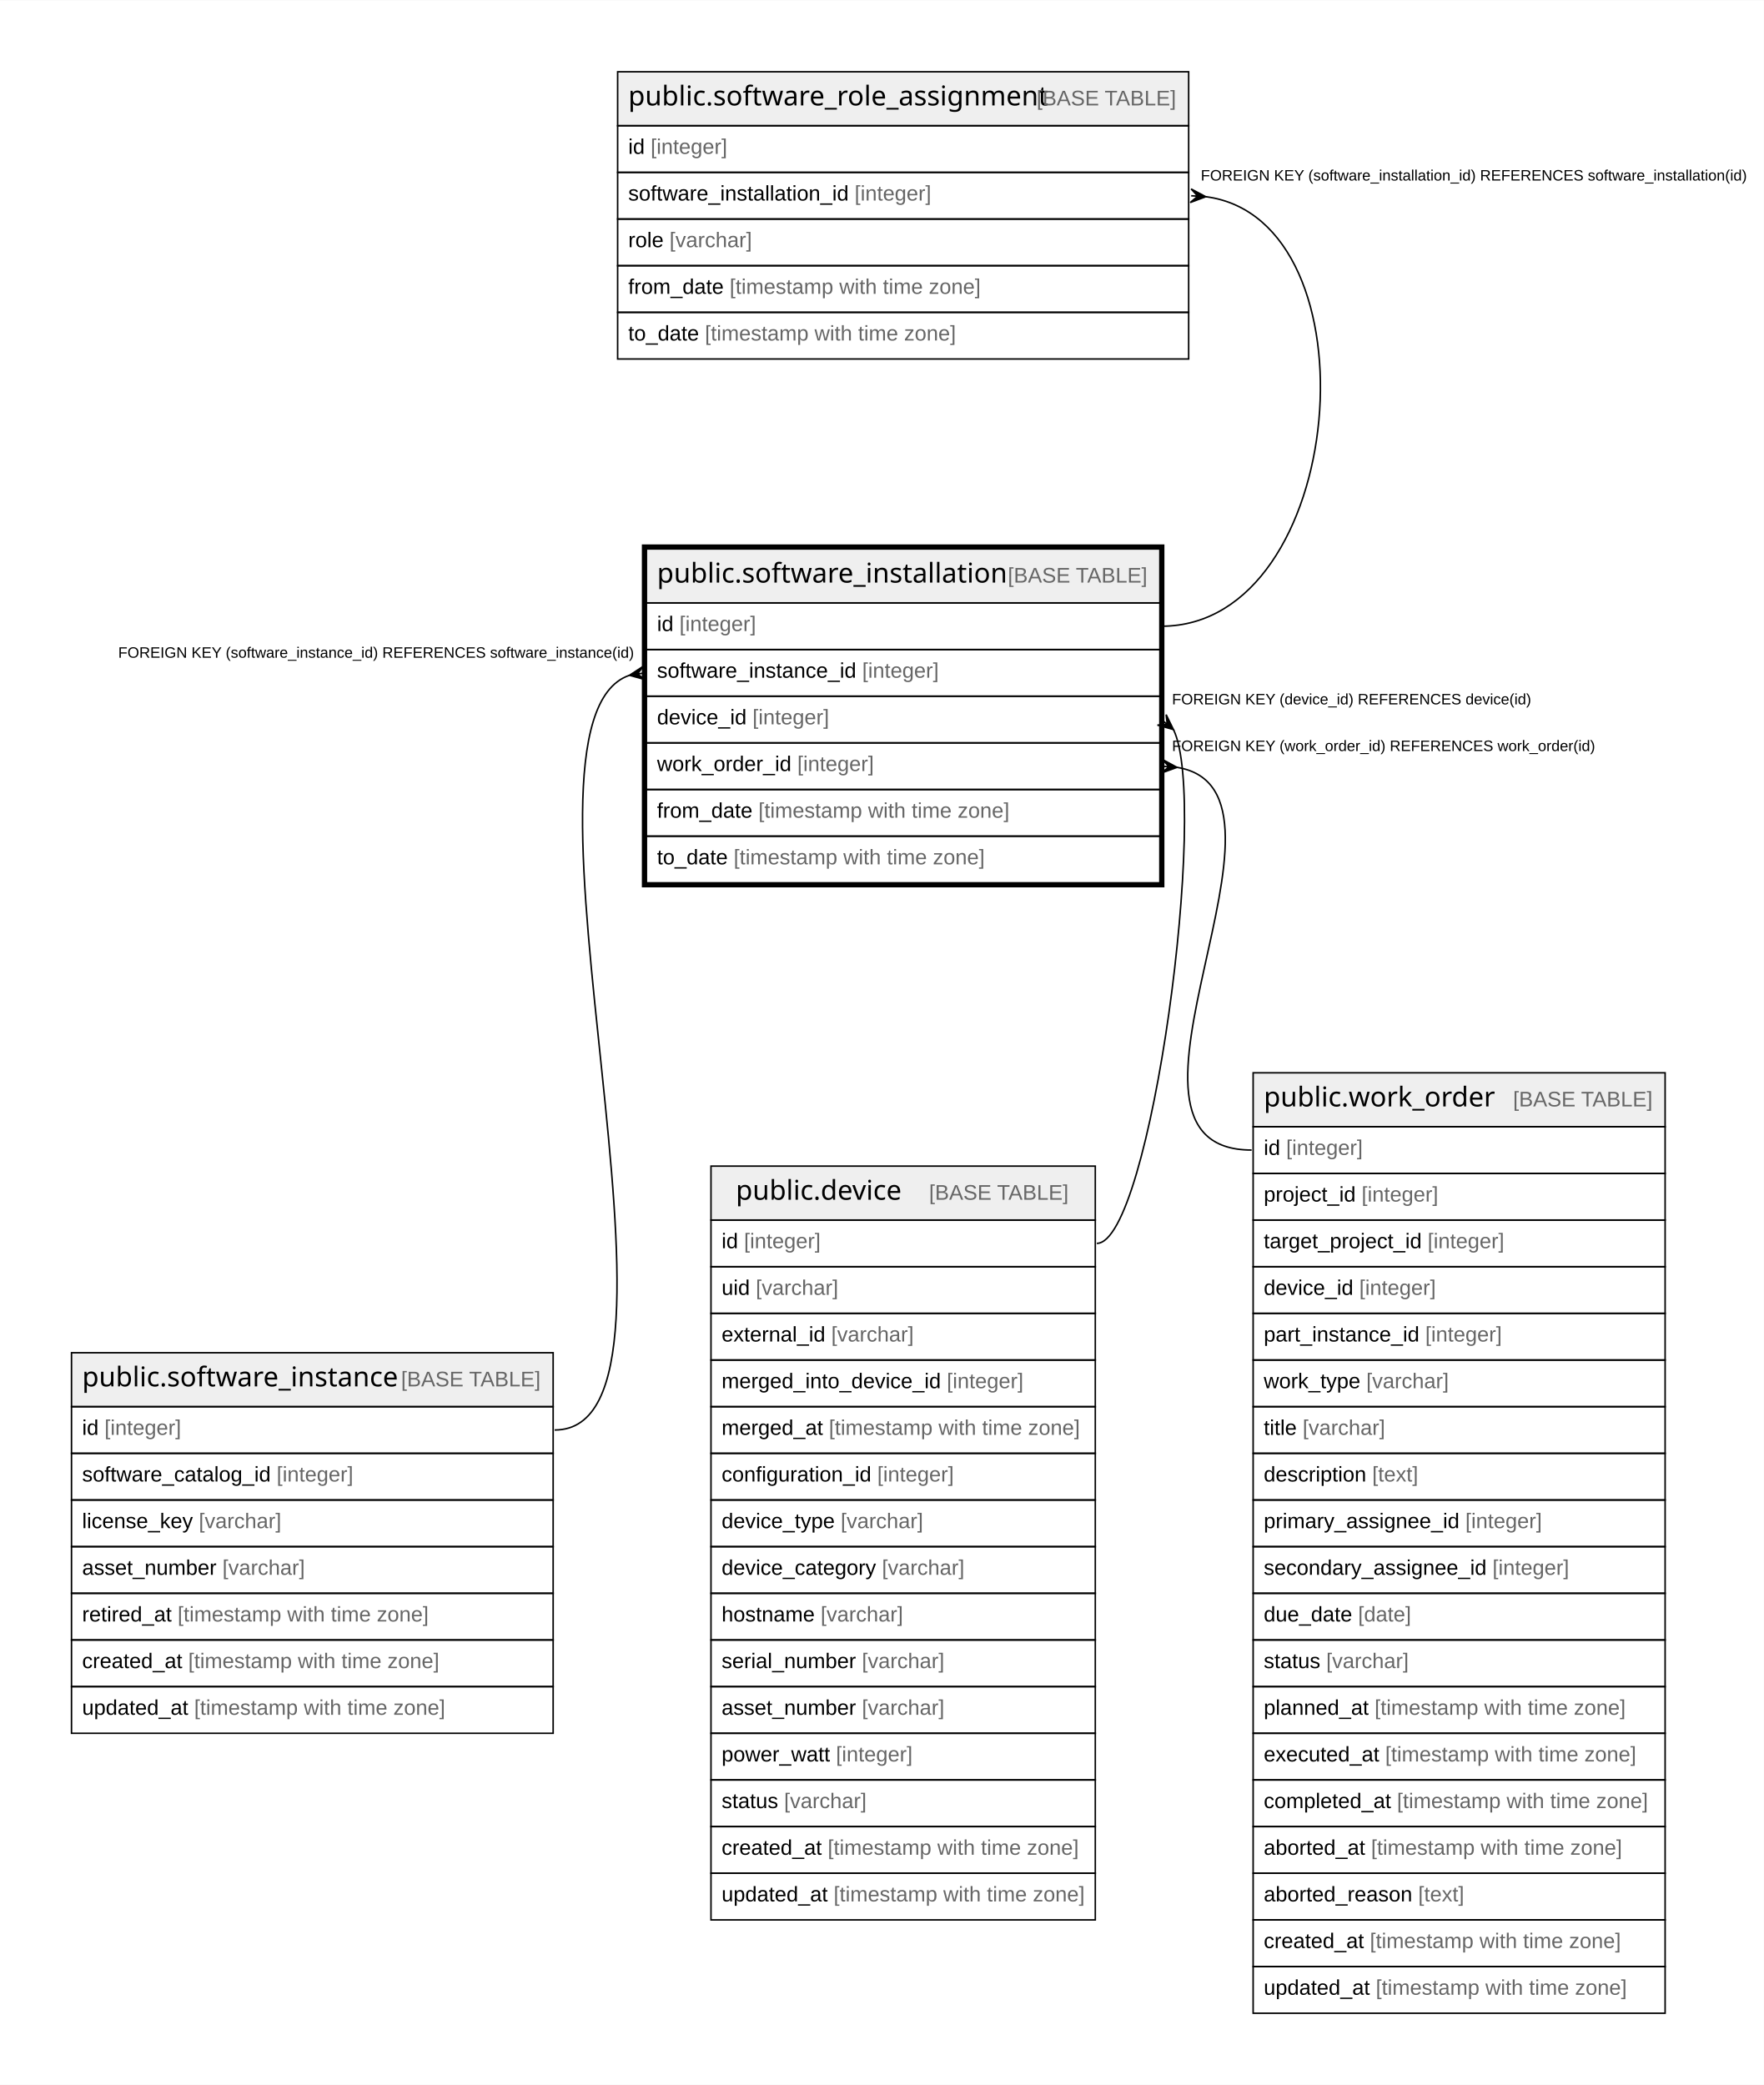
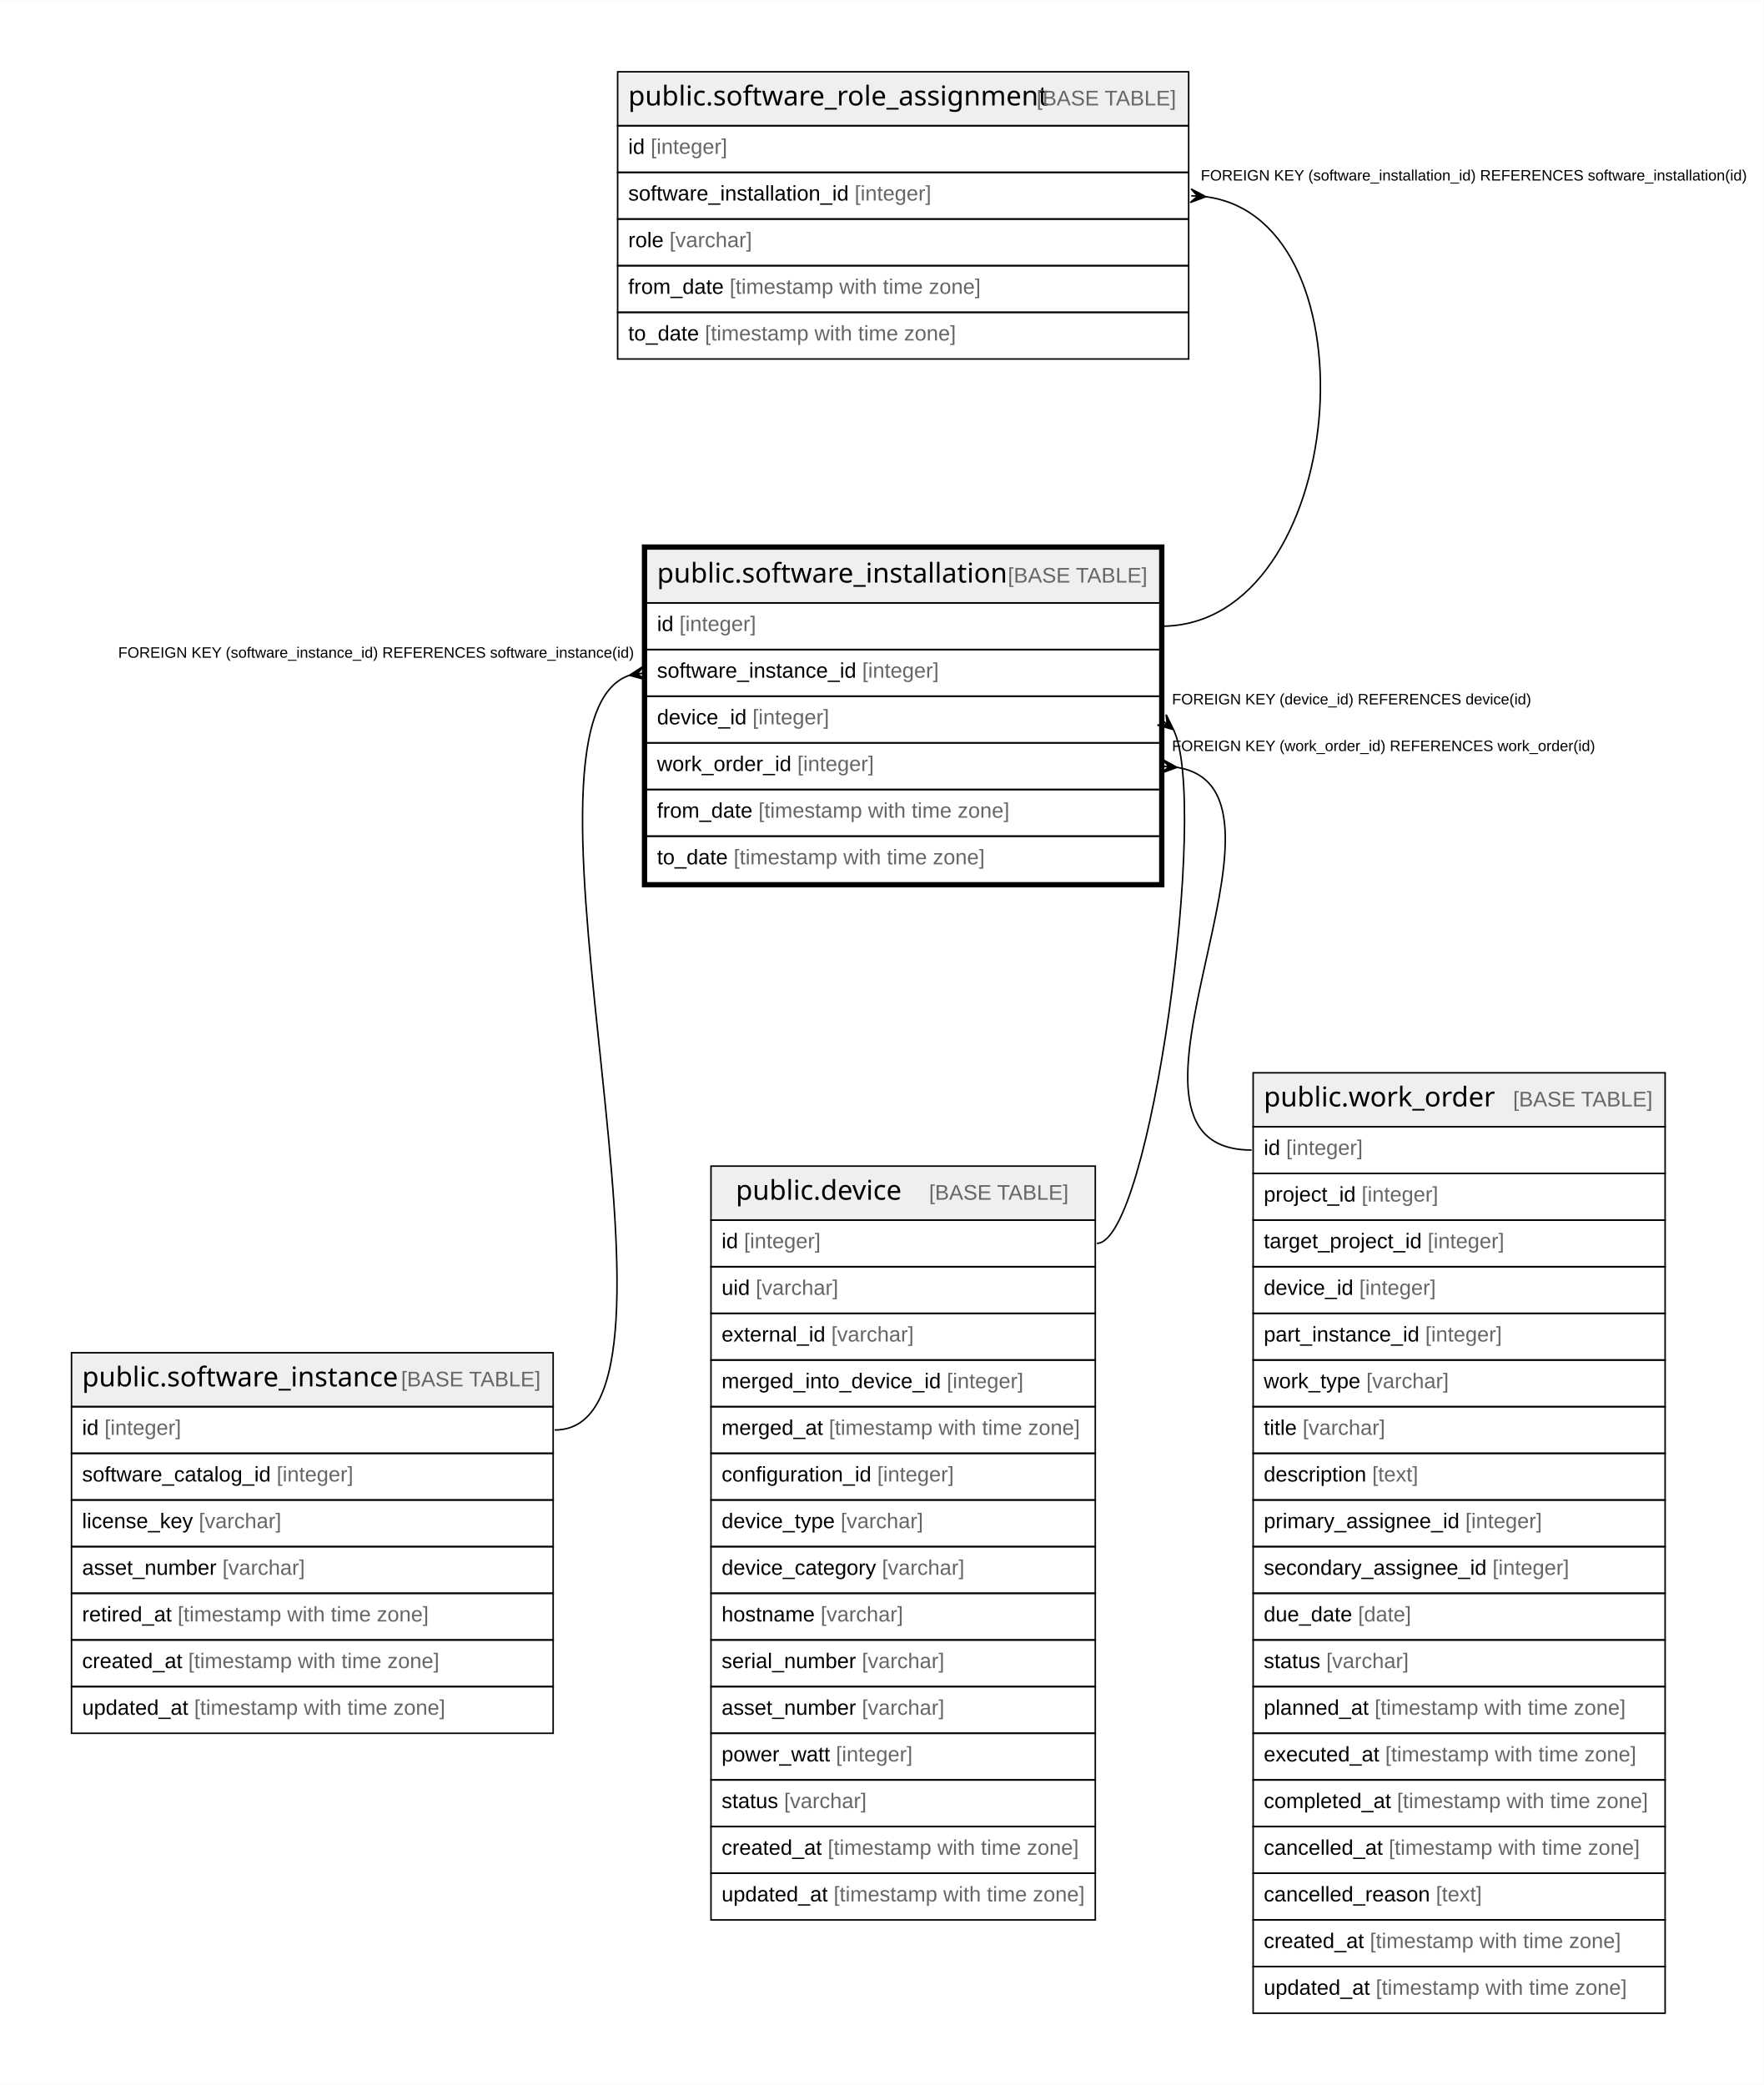
<svg xmlns="http://www.w3.org/2000/svg" width="1164pt" height="1376pt" viewBox="0.00 0.00 1164.31 1376.00">
  <g id="graph0" class="graph" transform="scale(1 1) rotate(0) translate(4 1372)">
    <polygon fill="white" stroke="none" points="-4,4 -4,-1372 1160.31,-1372 1160.31,4 -4,4" />
    <g id="node1" class="node">
      <polygon fill="#efefef" stroke="none" points="422.69,-974.2 422.69,-1009.8 761.63,-1009.8 761.63,-974.2 422.69,-974.2" />
      <polygon fill="none" stroke="black" points="422.69,-974.2 422.69,-1009.8 761.63,-1009.8 761.63,-974.2 422.69,-974.2" />
      <text text-anchor="start" x="429.69" y="-987.6" font-family="Arial Bold" font-size="18.00">public.software_installation</text>
      <text text-anchor="start" x="630.14" y="-987.6" font-family="Arial" font-size="14.00">    </text>
      <text text-anchor="start" x="661.26" y="-987.6" font-family="Arial" font-size="14.00" fill="#666666">[BASE TABLE]</text>
      <polygon fill="none" stroke="black" points="422.69,-943.4 422.69,-974.2 761.63,-974.2 761.63,-943.4 422.69,-943.4" />
      <text text-anchor="start" x="429.69" y="-955.6" font-family="Arial" font-size="14.00">id </text>
      <text text-anchor="start" x="444.48" y="-955.6" font-family="Arial" font-size="14.00" fill="#666666">[integer]</text>
      <polygon fill="none" stroke="black" points="422.69,-912.6 422.69,-943.4 761.63,-943.4 761.63,-912.6 422.69,-912.6" />
      <text text-anchor="start" x="429.69" y="-924.8" font-family="Arial" font-size="14.00">software_instance_id </text>
      <text text-anchor="start" x="565.11" y="-924.8" font-family="Arial" font-size="14.00" fill="#666666">[integer]</text>
      <polygon fill="none" stroke="black" points="422.69,-881.8 422.69,-912.6 761.63,-912.6 761.63,-881.8 422.69,-881.8" />
      <text text-anchor="start" x="429.69" y="-894" font-family="Arial" font-size="14.00">device_id </text>
      <text text-anchor="start" x="492.73" y="-894" font-family="Arial" font-size="14.00" fill="#666666">[integer]</text>
      <polygon fill="none" stroke="black" points="422.69,-851 422.69,-881.8 761.63,-881.8 761.63,-851 422.69,-851" />
      <text text-anchor="start" x="429.69" y="-863.2" font-family="Arial" font-size="14.00">work_order_id </text>
      <text text-anchor="start" x="522.29" y="-863.2" font-family="Arial" font-size="14.00" fill="#666666">[integer]</text>
      <polygon fill="none" stroke="black" points="422.69,-820.2 422.69,-851 761.63,-851 761.63,-820.2 422.69,-820.2" />
      <text text-anchor="start" x="429.69" y="-832.4" font-family="Arial" font-size="14.00">from_date </text>
      <text text-anchor="start" x="496.62" y="-832.4" font-family="Arial" font-size="14.00" fill="#666666">[timestamp with time zone]</text>
      <polygon fill="none" stroke="black" points="422.69,-789.4 422.69,-820.2 761.63,-820.2 761.63,-789.4 422.69,-789.4" />
      <text text-anchor="start" x="429.69" y="-801.6" font-family="Arial" font-size="14.00">to_date </text>
      <text text-anchor="start" x="480.29" y="-801.6" font-family="Arial" font-size="14.00" fill="#666666">[timestamp with time zone]</text>
      <polygon fill="none" stroke="black" stroke-width="3" points="421.19,-787.9 421.19,-1011.3 763.13,-1011.3 763.13,-787.9 421.19,-787.9" />
    </g>
    <g id="node3" class="node">
      <polygon fill="#efefef" stroke="none" points="43.2,-443.6 43.2,-479.2 361.13,-479.2 361.13,-443.6 43.2,-443.6" />
      <polygon fill="none" stroke="black" points="43.2,-443.6 43.2,-479.2 361.13,-479.2 361.13,-443.6 43.2,-443.6" />
      <text text-anchor="start" x="50.2" y="-457" font-family="Arial Bold" font-size="18.00">public.software_instance</text>
      <text text-anchor="start" x="229.64" y="-457" font-family="Arial" font-size="14.00">    </text>
      <text text-anchor="start" x="260.75" y="-457" font-family="Arial" font-size="14.00" fill="#666666">[BASE TABLE]</text>
      <polygon fill="none" stroke="black" points="43.2,-412.8 43.2,-443.6 361.13,-443.6 361.13,-412.8 43.2,-412.8" />
      <text text-anchor="start" x="50.2" y="-425" font-family="Arial" font-size="14.00">id </text>
      <text text-anchor="start" x="64.99" y="-425" font-family="Arial" font-size="14.00" fill="#666666">[integer]</text>
      <polygon fill="none" stroke="black" points="43.2,-382 43.2,-412.8 361.13,-412.8 361.13,-382 43.2,-382" />
      <text text-anchor="start" x="50.2" y="-394.2" font-family="Arial" font-size="14.00">software_catalog_id </text>
      <text text-anchor="start" x="178.61" y="-394.2" font-family="Arial" font-size="14.00" fill="#666666">[integer]</text>
      <polygon fill="none" stroke="black" points="43.2,-351.2 43.2,-382 361.13,-382 361.13,-351.2 43.2,-351.2" />
      <text text-anchor="start" x="50.2" y="-363.4" font-family="Arial" font-size="14.00">license_key </text>
      <text text-anchor="start" x="127.24" y="-363.4" font-family="Arial" font-size="14.00" fill="#666666">[varchar]</text>
      <polygon fill="none" stroke="black" points="43.2,-320.4 43.2,-351.2 361.13,-351.2 361.13,-320.4 43.2,-320.4" />
      <text text-anchor="start" x="50.2" y="-332.6" font-family="Arial" font-size="14.00">asset_number </text>
      <text text-anchor="start" x="142.81" y="-332.6" font-family="Arial" font-size="14.00" fill="#666666">[varchar]</text>
      <polygon fill="none" stroke="black" points="43.2,-289.6 43.2,-320.4 361.13,-320.4 361.13,-289.6 43.2,-289.6" />
      <text text-anchor="start" x="50.2" y="-301.8" font-family="Arial" font-size="14.00">retired_at </text>
      <text text-anchor="start" x="113.23" y="-301.8" font-family="Arial" font-size="14.00" fill="#666666">[timestamp with time zone]</text>
      <polygon fill="none" stroke="black" points="43.2,-258.8 43.2,-289.6 361.13,-289.6 361.13,-258.8 43.2,-258.8" />
      <text text-anchor="start" x="50.2" y="-271" font-family="Arial" font-size="14.00">created_at </text>
      <text text-anchor="start" x="120.25" y="-271" font-family="Arial" font-size="14.00" fill="#666666">[timestamp with time zone]</text>
      <polygon fill="none" stroke="black" points="43.2,-228 43.2,-258.8 361.13,-258.8 361.13,-228 43.2,-228" />
      <text text-anchor="start" x="50.2" y="-240.2" font-family="Arial" font-size="14.00">updated_at </text>
      <text text-anchor="start" x="124.16" y="-240.2" font-family="Arial" font-size="14.00" fill="#666666">[timestamp with time zone]</text>
    </g>
    <g id="edge2" class="edge">
      <path fill="none" stroke="black" d="M411.44,-926.38C320.44,-895.36 470.27,-428.2 362.13,-428.2" />
      <polygon fill="black" stroke="black" points="411.48,-926.39 420.66,-932.39 416.75,-927.22 421.03,-927.9 421.03,-927.9 421.03,-927.9 416.75,-927.22 422.06,-923.5 411.48,-926.39" />
      <text text-anchor="start" x="74.02" y="-938" font-family="Arial" font-size="10.00">FOREIGN KEY (software_instance_id) REFERENCES software_instance(id)</text>
    </g>
    <g id="node4" class="node">
      <polygon fill="#efefef" stroke="none" points="465.32,-566.8 465.32,-602.4 719,-602.4 719,-566.8 465.32,-566.8" />
      <polygon fill="none" stroke="black" points="465.32,-566.8 465.32,-602.4 719,-602.4 719,-566.8 465.32,-566.8" />
      <text text-anchor="start" x="481.69" y="-580.2" font-family="Arial Bold" font-size="18.00">public.device</text>
      <text text-anchor="start" x="578.15" y="-580.2" font-family="Arial" font-size="14.00">    </text>
      <text text-anchor="start" x="609.27" y="-580.2" font-family="Arial" font-size="14.00" fill="#666666">[BASE TABLE]</text>
      <polygon fill="none" stroke="black" points="465.32,-536 465.32,-566.8 719,-566.8 719,-536 465.32,-536" />
      <text text-anchor="start" x="472.32" y="-548.2" font-family="Arial" font-size="14.00">id </text>
      <text text-anchor="start" x="487.11" y="-548.2" font-family="Arial" font-size="14.00" fill="#666666">[integer]</text>
      <polygon fill="none" stroke="black" points="465.32,-505.2 465.32,-536 719,-536 719,-505.2 465.32,-505.2" />
      <text text-anchor="start" x="472.32" y="-517.4" font-family="Arial" font-size="14.00">uid </text>
      <text text-anchor="start" x="494.89" y="-517.4" font-family="Arial" font-size="14.00" fill="#666666">[varchar]</text>
      <polygon fill="none" stroke="black" points="465.32,-474.4 465.32,-505.2 719,-505.2 719,-474.4 465.32,-474.4" />
      <text text-anchor="start" x="472.32" y="-486.6" font-family="Arial" font-size="14.00">external_id </text>
      <text text-anchor="start" x="544.7" y="-486.6" font-family="Arial" font-size="14.00" fill="#666666">[varchar]</text>
      <polygon fill="none" stroke="black" points="465.32,-443.6 465.32,-474.4 719,-474.4 719,-443.6 465.32,-443.6" />
      <text text-anchor="start" x="472.32" y="-455.8" font-family="Arial" font-size="14.00">merged_into_device_id </text>
      <text text-anchor="start" x="620.98" y="-455.8" font-family="Arial" font-size="14.00" fill="#666666">[integer]</text>
      <polygon fill="none" stroke="black" points="465.32,-412.8 465.32,-443.6 719,-443.6 719,-412.8 465.32,-412.8" />
      <text text-anchor="start" x="472.32" y="-425" font-family="Arial" font-size="14.00">merged_at </text>
      <text text-anchor="start" x="543.14" y="-425" font-family="Arial" font-size="14.00" fill="#666666">[timestamp with time zone]</text>
      <polygon fill="none" stroke="black" points="465.32,-382 465.32,-412.8 719,-412.8 719,-382 465.32,-382" />
      <text text-anchor="start" x="472.32" y="-394.2" font-family="Arial" font-size="14.00">configuration_id </text>
      <text text-anchor="start" x="575.06" y="-394.2" font-family="Arial" font-size="14.00" fill="#666666">[integer]</text>
      <polygon fill="none" stroke="black" points="465.32,-351.2 465.32,-382 719,-382 719,-351.2 465.32,-351.2" />
      <text text-anchor="start" x="472.32" y="-363.4" font-family="Arial" font-size="14.00">device_type </text>
      <text text-anchor="start" x="550.93" y="-363.4" font-family="Arial" font-size="14.00" fill="#666666">[varchar]</text>
      <polygon fill="none" stroke="black" points="465.32,-320.4 465.32,-351.2 719,-351.2 719,-320.4 465.32,-320.4" />
      <text text-anchor="start" x="472.32" y="-332.6" font-family="Arial" font-size="14.00">device_category </text>
      <text text-anchor="start" x="578.16" y="-332.6" font-family="Arial" font-size="14.00" fill="#666666">[varchar]</text>
      <polygon fill="none" stroke="black" points="465.32,-289.6 465.32,-320.4 719,-320.4 719,-289.6 465.32,-289.6" />
      <text text-anchor="start" x="472.32" y="-301.8" font-family="Arial" font-size="14.00">hostname </text>
      <text text-anchor="start" x="537.69" y="-301.8" font-family="Arial" font-size="14.00" fill="#666666">[varchar]</text>
      <polygon fill="none" stroke="black" points="465.32,-258.8 465.32,-289.6 719,-289.6 719,-258.8 465.32,-258.8" />
      <text text-anchor="start" x="472.32" y="-271" font-family="Arial" font-size="14.00">serial_number </text>
      <text text-anchor="start" x="564.92" y="-271" font-family="Arial" font-size="14.00" fill="#666666">[varchar]</text>
      <polygon fill="none" stroke="black" points="465.32,-228 465.32,-258.8 719,-258.8 719,-228 465.32,-228" />
      <text text-anchor="start" x="472.32" y="-240.2" font-family="Arial" font-size="14.00">asset_number </text>
      <text text-anchor="start" x="564.93" y="-240.2" font-family="Arial" font-size="14.00" fill="#666666">[varchar]</text>
      <polygon fill="none" stroke="black" points="465.32,-197.2 465.32,-228 719,-228 719,-197.2 465.32,-197.2" />
      <text text-anchor="start" x="472.32" y="-209.4" font-family="Arial" font-size="14.00">power_watt </text>
      <text text-anchor="start" x="547.8" y="-209.4" font-family="Arial" font-size="14.00" fill="#666666">[integer]</text>
      <polygon fill="none" stroke="black" points="465.32,-166.4 465.32,-197.2 719,-197.2 719,-166.4 465.32,-166.4" />
      <text text-anchor="start" x="472.32" y="-178.6" font-family="Arial" font-size="14.00">status </text>
      <text text-anchor="start" x="513.56" y="-178.6" font-family="Arial" font-size="14.00" fill="#666666">[varchar]</text>
      <polygon fill="none" stroke="black" points="465.32,-135.6 465.32,-166.4 719,-166.4 719,-135.6 465.32,-135.6" />
      <text text-anchor="start" x="472.32" y="-147.8" font-family="Arial" font-size="14.00">created_at </text>
      <text text-anchor="start" x="542.37" y="-147.8" font-family="Arial" font-size="14.00" fill="#666666">[timestamp with time zone]</text>
      <polygon fill="none" stroke="black" points="465.32,-104.8 465.32,-135.6 719,-135.6 719,-104.8 465.32,-104.8" />
      <text text-anchor="start" x="472.32" y="-117" font-family="Arial" font-size="14.00">updated_at </text>
      <text text-anchor="start" x="546.28" y="-117" font-family="Arial" font-size="14.00" fill="#666666">[timestamp with time zone]</text>
    </g>
    <g id="edge3" class="edge">
      <path fill="none" stroke="black" d="M770.57,-890.6C794.38,-842.79 755.54,-551.4 720,-551.4" />
      <polygon fill="black" stroke="black" points="770.58,-890.59 760.01,-893.53 766.48,-894 763.15,-896.77 763.15,-896.77 763.15,-896.77 766.48,-894 765.77,-900.45 770.58,-890.59" />
      <text text-anchor="start" x="769.63" y="-907.2" font-family="Arial" font-size="10.00">FOREIGN KEY (device_id) REFERENCES device(id)</text>
    </g>
    <g id="node5" class="node">
      <polygon fill="#efefef" stroke="none" points="823.19,-628.4 823.19,-664 1095.14,-664 1095.14,-628.4 823.19,-628.4" />
      <polygon fill="none" stroke="black" points="823.19,-628.4 823.19,-664 1095.14,-664 1095.14,-628.4 823.19,-628.4" />
      <text text-anchor="start" x="830.19" y="-641.8" font-family="Arial Bold" font-size="18.00">public.work_order</text>
      <text text-anchor="start" x="963.65" y="-641.8" font-family="Arial" font-size="14.00">    </text>
      <text text-anchor="start" x="994.77" y="-641.8" font-family="Arial" font-size="14.00" fill="#666666">[BASE TABLE]</text>
      <polygon fill="none" stroke="black" points="823.19,-597.6 823.19,-628.4 1095.14,-628.4 1095.14,-597.6 823.19,-597.6" />
      <text text-anchor="start" x="830.19" y="-609.8" font-family="Arial" font-size="14.00">id </text>
      <text text-anchor="start" x="844.97" y="-609.8" font-family="Arial" font-size="14.00" fill="#666666">[integer]</text>
      <polygon fill="none" stroke="black" points="823.19,-566.8 823.19,-597.6 1095.14,-597.6 1095.14,-566.8 823.19,-566.8" />
      <text text-anchor="start" x="830.19" y="-579" font-family="Arial" font-size="14.00">project_id </text>
      <text text-anchor="start" x="894.78" y="-579" font-family="Arial" font-size="14.00" fill="#666666">[integer]</text>
      <polygon fill="none" stroke="black" points="823.19,-536 823.19,-566.8 1095.14,-566.8 1095.14,-536 823.19,-536" />
      <text text-anchor="start" x="830.19" y="-548.2" font-family="Arial" font-size="14.00">target_project_id </text>
      <text text-anchor="start" x="938.37" y="-548.2" font-family="Arial" font-size="14.00" fill="#666666">[integer]</text>
      <polygon fill="none" stroke="black" points="823.19,-505.2 823.19,-536 1095.14,-536 1095.14,-505.2 823.19,-505.2" />
      <text text-anchor="start" x="830.19" y="-517.4" font-family="Arial" font-size="14.00">device_id </text>
      <text text-anchor="start" x="893.23" y="-517.4" font-family="Arial" font-size="14.00" fill="#666666">[integer]</text>
      <polygon fill="none" stroke="black" points="823.19,-474.4 823.19,-505.2 1095.14,-505.2 1095.14,-474.4 823.19,-474.4" />
      <text text-anchor="start" x="830.19" y="-486.6" font-family="Arial" font-size="14.00">part_instance_id </text>
      <text text-anchor="start" x="936.81" y="-486.6" font-family="Arial" font-size="14.00" fill="#666666">[integer]</text>
      <polygon fill="none" stroke="black" points="823.19,-443.6 823.19,-474.4 1095.14,-474.4 1095.14,-443.6 823.19,-443.6" />
      <text text-anchor="start" x="830.19" y="-455.8" font-family="Arial" font-size="14.00">work_type </text>
      <text text-anchor="start" x="897.88" y="-455.8" font-family="Arial" font-size="14.00" fill="#666666">[varchar]</text>
      <polygon fill="none" stroke="black" points="823.19,-412.8 823.19,-443.6 1095.14,-443.6 1095.14,-412.8 823.19,-412.8" />
      <text text-anchor="start" x="830.19" y="-425" font-family="Arial" font-size="14.00">title </text>
      <text text-anchor="start" x="855.86" y="-425" font-family="Arial" font-size="14.00" fill="#666666">[varchar]</text>
      <polygon fill="none" stroke="black" points="823.19,-382 823.19,-412.8 1095.14,-412.8 1095.14,-382 823.19,-382" />
      <text text-anchor="start" x="830.19" y="-394.2" font-family="Arial" font-size="14.00">description </text>
      <text text-anchor="start" x="901.78" y="-394.2" font-family="Arial" font-size="14.00" fill="#666666">[text]</text>
      <polygon fill="none" stroke="black" points="823.19,-351.2 823.19,-382 1095.14,-382 1095.14,-351.2 823.19,-351.2" />
      <text text-anchor="start" x="830.19" y="-363.4" font-family="Arial" font-size="14.00">primary_assignee_id </text>
      <text text-anchor="start" x="963.26" y="-363.4" font-family="Arial" font-size="14.00" fill="#666666">[integer]</text>
      <polygon fill="none" stroke="black" points="823.19,-320.4 823.19,-351.2 1095.14,-351.2 1095.14,-320.4 823.19,-320.4" />
      <text text-anchor="start" x="830.19" y="-332.6" font-family="Arial" font-size="14.00">secondary_assignee_id </text>
      <text text-anchor="start" x="981.18" y="-332.6" font-family="Arial" font-size="14.00" fill="#666666">[integer]</text>
      <polygon fill="none" stroke="black" points="823.19,-289.6 823.19,-320.4 1095.14,-320.4 1095.14,-289.6 823.19,-289.6" />
      <text text-anchor="start" x="830.19" y="-301.8" font-family="Arial" font-size="14.00">due_date </text>
      <text text-anchor="start" x="892.47" y="-301.8" font-family="Arial" font-size="14.00" fill="#666666">[date]</text>
      <polygon fill="none" stroke="black" points="823.19,-258.8 823.19,-289.6 1095.14,-289.6 1095.14,-258.8 823.19,-258.8" />
      <text text-anchor="start" x="830.19" y="-271" font-family="Arial" font-size="14.00">status </text>
      <text text-anchor="start" x="871.43" y="-271" font-family="Arial" font-size="14.00" fill="#666666">[varchar]</text>
      <polygon fill="none" stroke="black" points="823.19,-228 823.19,-258.8 1095.14,-258.8 1095.14,-228 823.19,-228" />
      <text text-anchor="start" x="830.19" y="-240.2" font-family="Arial" font-size="14.00">planned_at </text>
      <text text-anchor="start" x="903.37" y="-240.2" font-family="Arial" font-size="14.00" fill="#666666">[timestamp with time zone]</text>
      <polygon fill="none" stroke="black" points="823.19,-197.2 823.19,-228 1095.14,-228 1095.14,-197.2 823.19,-197.2" />
      <text text-anchor="start" x="830.19" y="-209.4" font-family="Arial" font-size="14.00">executed_at </text>
      <text text-anchor="start" x="910.36" y="-209.4" font-family="Arial" font-size="14.00" fill="#666666">[timestamp with time zone]</text>
      <polygon fill="none" stroke="black" points="823.19,-166.4 823.19,-197.2 1095.14,-197.2 1095.14,-166.4 823.19,-166.4" />
      <text text-anchor="start" x="830.19" y="-178.6" font-family="Arial" font-size="14.00">completed_at </text>
      <text text-anchor="start" x="918.13" y="-178.6" font-family="Arial" font-size="14.00" fill="#666666">[timestamp with time zone]</text>
      <polygon fill="none" stroke="black" points="823.19,-135.6 823.19,-166.4 1095.14,-166.4 1095.14,-135.6 823.19,-135.6" />
-       <text text-anchor="start" x="830.19" y="-147.8" font-family="Arial" font-size="14.00">aborted_at </text>
-       <text text-anchor="start" x="901.02" y="-147.8" font-family="Arial" font-size="14.00" fill="#666666">[timestamp with time zone]</text>
+       <text text-anchor="start" x="830.19" y="-147.8" font-family="Arial" font-size="14.00">cancelled_at </text>
+       <text text-anchor="start" x="912.69" y="-147.8" font-family="Arial" font-size="14.00" fill="#666666">[timestamp with time zone]</text>
      <polygon fill="none" stroke="black" points="823.19,-104.8 823.19,-135.6 1095.14,-135.6 1095.14,-104.8 823.19,-104.8" />
-       <text text-anchor="start" x="830.19" y="-117" font-family="Arial" font-size="14.00">aborted_reason </text>
-       <text text-anchor="start" x="932.15" y="-117" font-family="Arial" font-size="14.00" fill="#666666">[text]</text>
+       <text text-anchor="start" x="830.19" y="-117" font-family="Arial" font-size="14.00">cancelled_reason </text>
+       <text text-anchor="start" x="943.82" y="-117" font-family="Arial" font-size="14.00" fill="#666666">[text]</text>
      <polygon fill="none" stroke="black" points="823.19,-74 823.19,-104.8 1095.14,-104.8 1095.14,-74 823.19,-74" />
      <text text-anchor="start" x="830.19" y="-86.2" font-family="Arial" font-size="14.00">created_at </text>
      <text text-anchor="start" x="900.24" y="-86.2" font-family="Arial" font-size="14.00" fill="#666666">[timestamp with time zone]</text>
      <polygon fill="none" stroke="black" points="823.19,-43.2 823.19,-74 1095.14,-74 1095.14,-43.2 823.19,-43.2" />
      <text text-anchor="start" x="830.19" y="-55.4" font-family="Arial" font-size="14.00">updated_at </text>
      <text text-anchor="start" x="904.15" y="-55.4" font-family="Arial" font-size="14.00" fill="#666666">[timestamp with time zone]</text>
    </g>
    <g id="edge4" class="edge">
      <path fill="none" stroke="black" d="M772.94,-865.63C867.55,-850.33 710.23,-613 822.19,-613" />
      <polygon fill="black" stroke="black" points="772.94,-865.63 762.63,-861.89 767.62,-866.03 763.3,-866.35 763.3,-866.35 763.3,-866.35 767.62,-866.03 763.3,-870.86 772.94,-865.63" />
      <text text-anchor="start" x="769.63" y="-876.4" font-family="Arial" font-size="10.00">FOREIGN KEY (work_order_id) REFERENCES work_order(id)</text>
    </g>
    <g id="node2" class="node">
      <polygon fill="#efefef" stroke="none" points="403.7,-1289.2 403.7,-1324.8 780.63,-1324.8 780.63,-1289.2 403.7,-1289.2" />
      <polygon fill="none" stroke="black" points="403.7,-1289.2 403.7,-1324.8 780.63,-1324.8 780.63,-1289.2 403.7,-1289.2" />
      <text text-anchor="start" x="410.7" y="-1302.6" font-family="Arial Bold" font-size="18.00">public.software_role_assignment</text>
      <text text-anchor="start" x="649.14" y="-1302.6" font-family="Arial" font-size="14.00">    </text>
      <text text-anchor="start" x="680.26" y="-1302.6" font-family="Arial" font-size="14.00" fill="#666666">[BASE TABLE]</text>
      <polygon fill="none" stroke="black" points="403.7,-1258.4 403.7,-1289.2 780.63,-1289.2 780.63,-1258.4 403.7,-1258.4" />
      <text text-anchor="start" x="410.7" y="-1270.6" font-family="Arial" font-size="14.00">id </text>
      <text text-anchor="start" x="425.49" y="-1270.6" font-family="Arial" font-size="14.00" fill="#666666">[integer]</text>
      <polygon fill="none" stroke="black" points="403.7,-1227.6 403.7,-1258.4 780.63,-1258.4 780.63,-1227.6 403.7,-1227.6" />
      <text text-anchor="start" x="410.7" y="-1239.8" font-family="Arial" font-size="14.00">software_installation_id </text>
      <text text-anchor="start" x="560.12" y="-1239.8" font-family="Arial" font-size="14.00" fill="#666666">[integer]</text>
      <polygon fill="none" stroke="black" points="403.7,-1196.8 403.7,-1227.6 780.63,-1227.6 780.63,-1196.8 403.7,-1196.8" />
      <text text-anchor="start" x="410.7" y="-1209" font-family="Arial" font-size="14.00">role </text>
      <text text-anchor="start" x="437.93" y="-1209" font-family="Arial" font-size="14.00" fill="#666666">[varchar]</text>
      <polygon fill="none" stroke="black" points="403.7,-1166 403.7,-1196.8 780.63,-1196.8 780.63,-1166 403.7,-1166" />
      <text text-anchor="start" x="410.7" y="-1178.2" font-family="Arial" font-size="14.00">from_date </text>
      <text text-anchor="start" x="477.62" y="-1178.2" font-family="Arial" font-size="14.00" fill="#666666">[timestamp with time zone]</text>
      <polygon fill="none" stroke="black" points="403.7,-1135.2 403.7,-1166 780.63,-1166 780.63,-1135.2 403.7,-1135.2" />
      <text text-anchor="start" x="410.7" y="-1147.4" font-family="Arial" font-size="14.00">to_date </text>
      <text text-anchor="start" x="461.3" y="-1147.4" font-family="Arial" font-size="14.00" fill="#666666">[timestamp with time zone]</text>
    </g>
    <g id="edge1" class="edge">
      <path fill="none" stroke="black" d="M792.03,-1242.33C907.06,-1227.13 885.64,-958.8 762.63,-958.8" />
      <polygon fill="black" stroke="black" points="791.94,-1242.33 781.67,-1238.49 786.62,-1242.68 782.29,-1242.96 782.29,-1242.96 782.29,-1242.96 786.62,-1242.68 782.25,-1247.47 791.94,-1242.33" />
      <text text-anchor="start" x="788.63" y="-1253" font-family="Arial" font-size="10.00">FOREIGN KEY (software_installation_id) REFERENCES software_installation(id)</text>
    </g>
  </g>
</svg>
